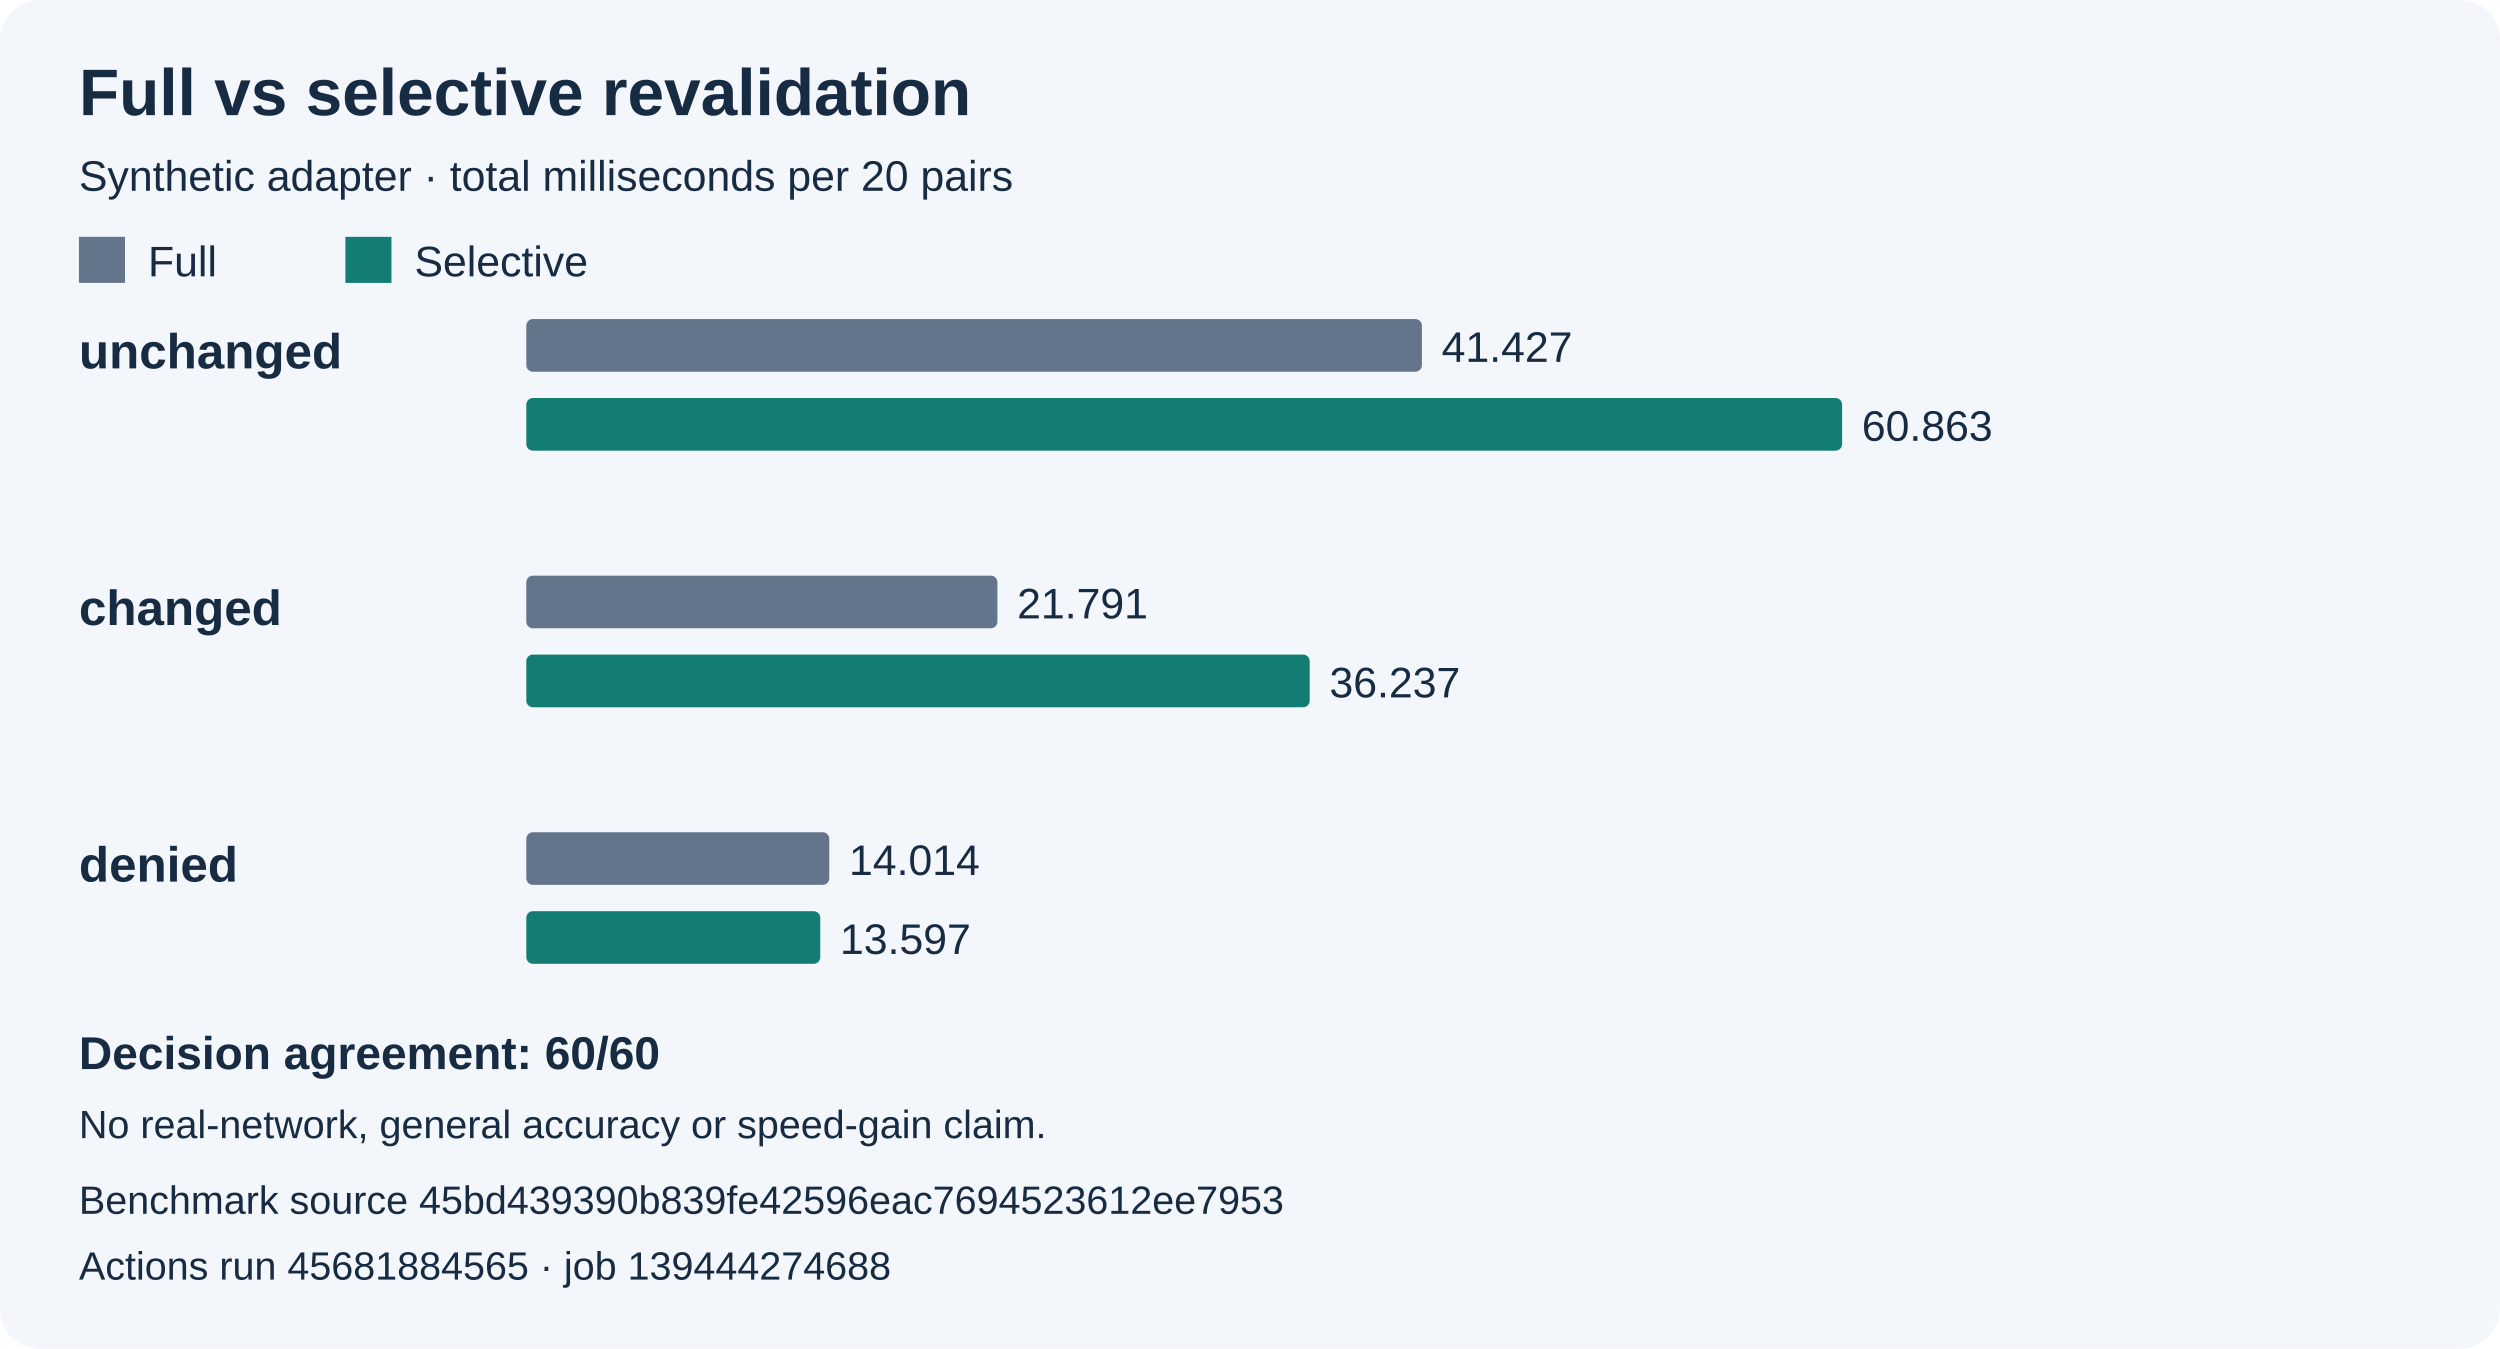
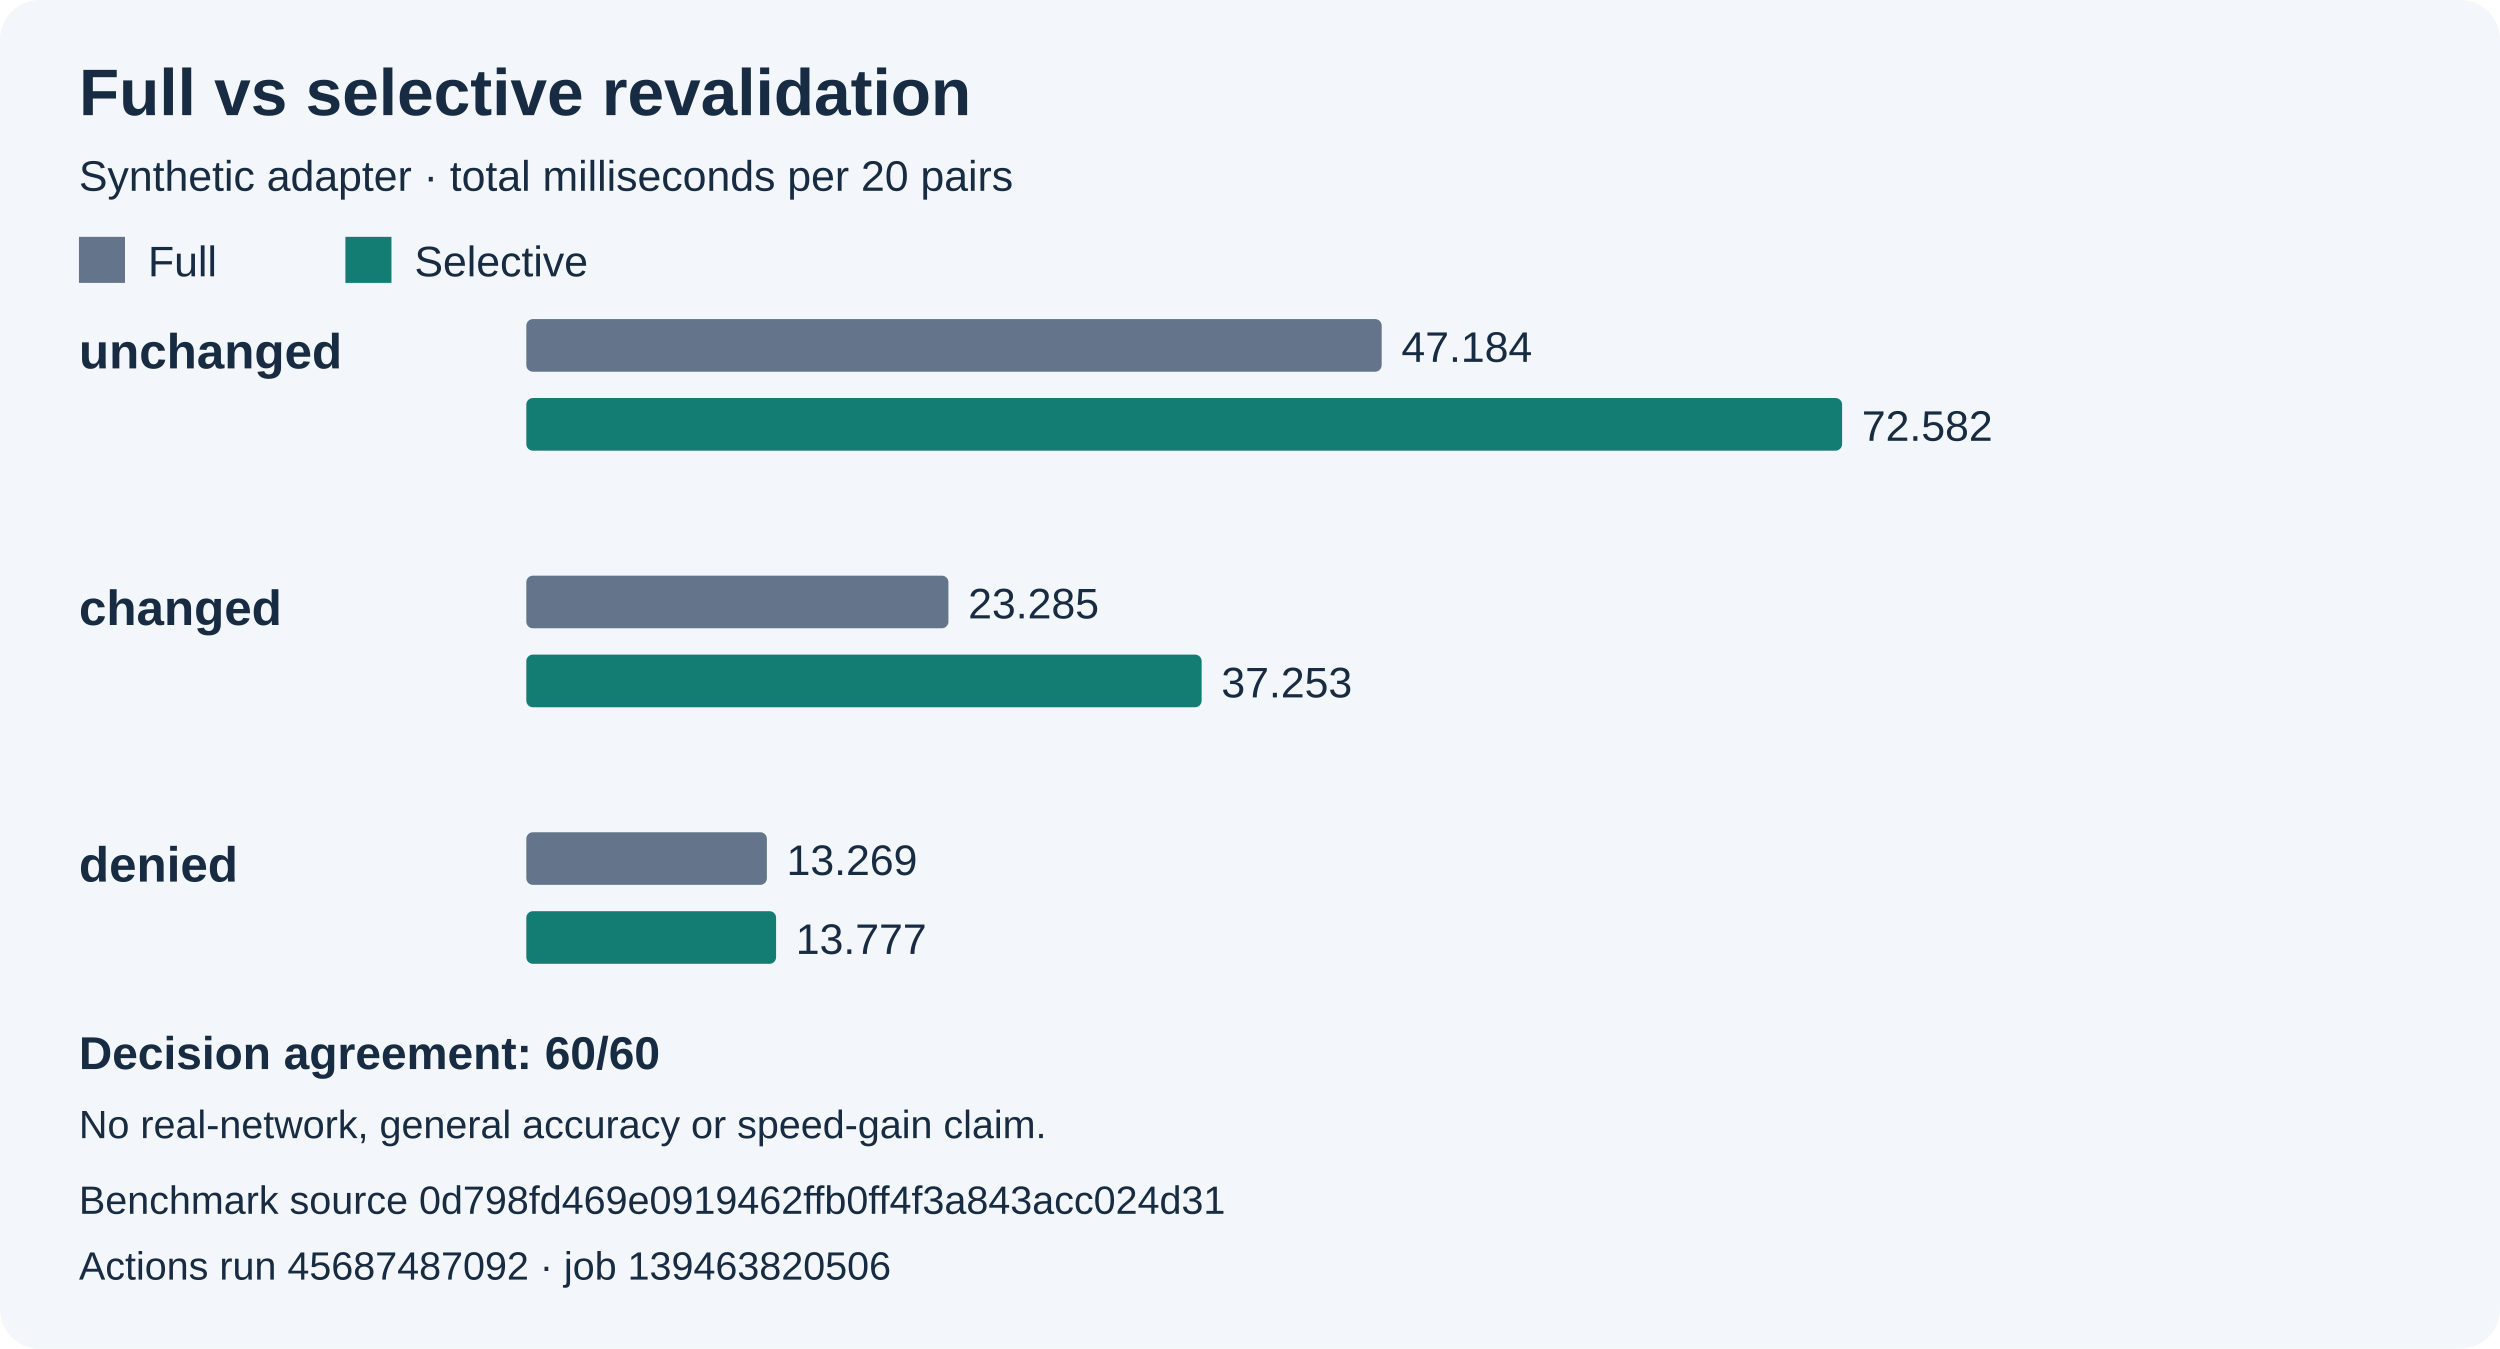
<svg xmlns="http://www.w3.org/2000/svg" viewBox="0 0 760 410" role="img" aria-labelledby="title desc">
  <rect width="760" height="410" rx="12" fill="#f3f6fa" />
  <g font-family="Arial, sans-serif" fill="#172b42">
    <text x="24" y="35" font-size="20" font-weight="bold">Full vs selective revalidation</text>
    <text x="24" y="58" font-size="13">Synthetic adapter · total milliseconds per 20 pairs</text>
    <rect x="24" y="72" width="14" height="14" fill="#64748b" />
    <text x="45" y="84" font-size="13">Full</text>
    <rect x="105" y="72" width="14" height="14" fill="#137d73" />
    <text x="126" y="84" font-size="13">Selective</text>
    <text x="24" y="112" font-size="15" font-weight="bold">unchanged</text>
-     <rect x="160" y="97" width="272.26" height="16" rx="2" fill="#64748b" />
-     <text x="438.264" y="110" font-size="13">41.427</text>
+     <rect x="160" y="97" width="260.03" height="16" rx="2" fill="#64748b" />
+     <text x="426.031" y="110" font-size="13">47.184</text>
    <rect x="160" y="121" width="400.00" height="16" rx="2" fill="#137d73" />
-     <text x="566" y="134" font-size="13">60.863</text>
+     <text x="566" y="134" font-size="13">72.582</text>
    <text x="24" y="190" font-size="15" font-weight="bold">changed</text>
-     <rect x="160" y="175" width="143.21" height="16" rx="2" fill="#64748b" />
-     <text x="309.213" y="188" font-size="13">21.791</text>
-     <rect x="160" y="199" width="238.15" height="16" rx="2" fill="#137d73" />
-     <text x="404.155" y="212" font-size="13">36.237</text>
+     <rect x="160" y="175" width="128.32" height="16" rx="2" fill="#64748b" />
+     <text x="294.324" y="188" font-size="13">23.285</text>
+     <rect x="160" y="199" width="205.30" height="16" rx="2" fill="#137d73" />
+     <text x="371.302" y="212" font-size="13">37.253</text>
    <text x="24" y="268" font-size="15" font-weight="bold">denied</text>
-     <rect x="160" y="253" width="92.10" height="16" rx="2" fill="#64748b" />
-     <text x="258.102" y="266" font-size="13">14.014</text>
-     <rect x="160" y="277" width="89.36" height="16" rx="2" fill="#137d73" />
-     <text x="255.361" y="290" font-size="13">13.597</text>
+     <rect x="160" y="253" width="73.13" height="16" rx="2" fill="#64748b" />
+     <text x="239.126" y="266" font-size="13">13.269</text>
+     <rect x="160" y="277" width="75.93" height="16" rx="2" fill="#137d73" />
+     <text x="241.925" y="290" font-size="13">13.777</text>
    <text x="24" y="325" font-size="14" font-weight="bold">Decision agreement: 60/60</text>
    <text x="24" y="346" font-size="12">No real-network, general accuracy or speed-gain claim.</text>
-     <text x="24" y="369" font-size="12">Benchmark source 45bd439390b839fe42596eac7694523612ee7953</text>
-     <text x="24" y="389" font-size="12">Actions run 45681884565 · job 139444274688</text>
+     <text x="24" y="369" font-size="12">Benchmark source 0d798fd469e0919462ffb0ff4f3a843acc024d31</text>
+     <text x="24" y="389" font-size="12">Actions run 45687487092 · job 139463820506</text>
  </g>
</svg>
